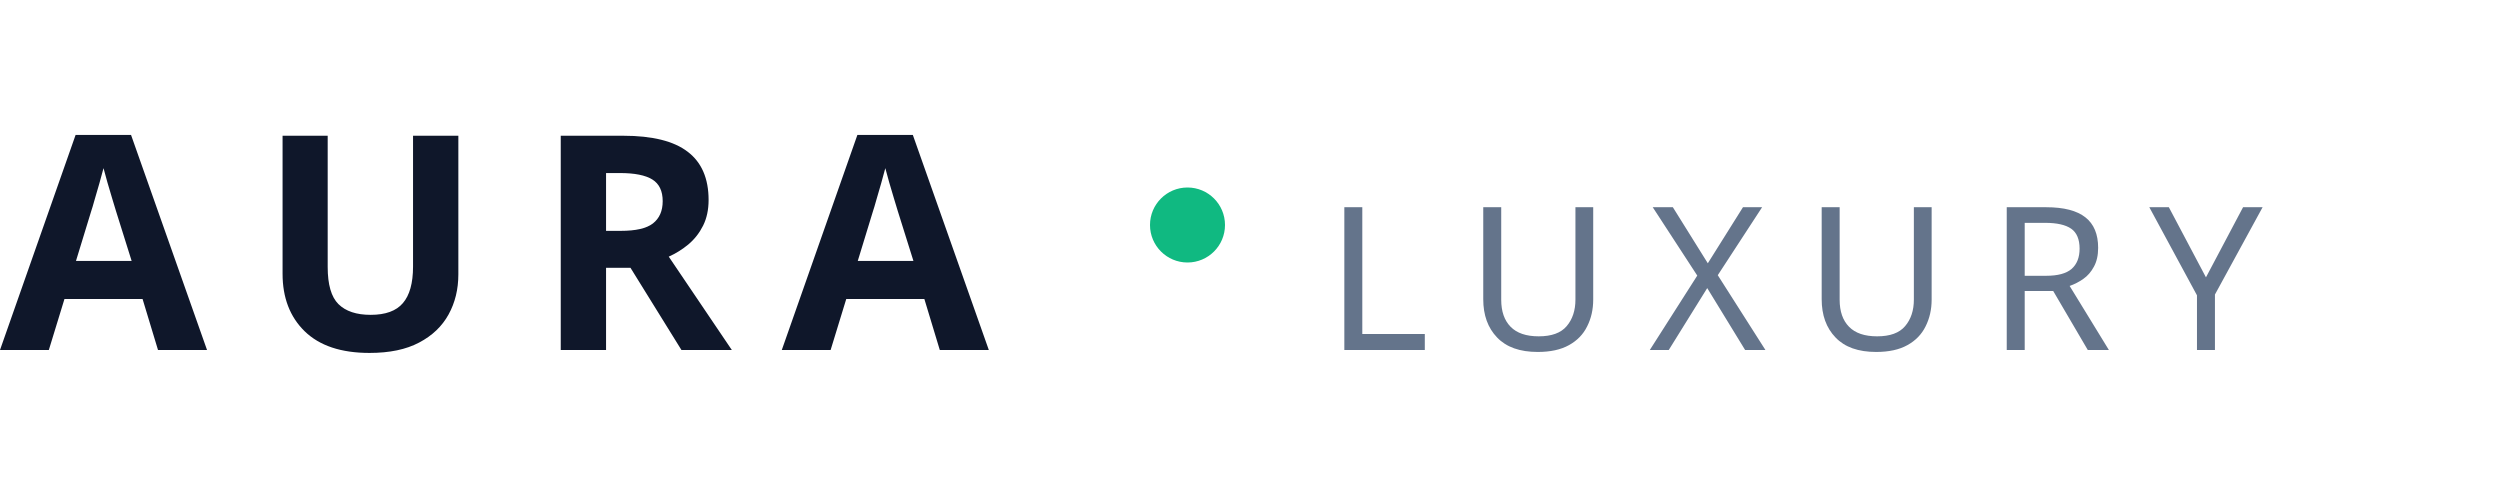
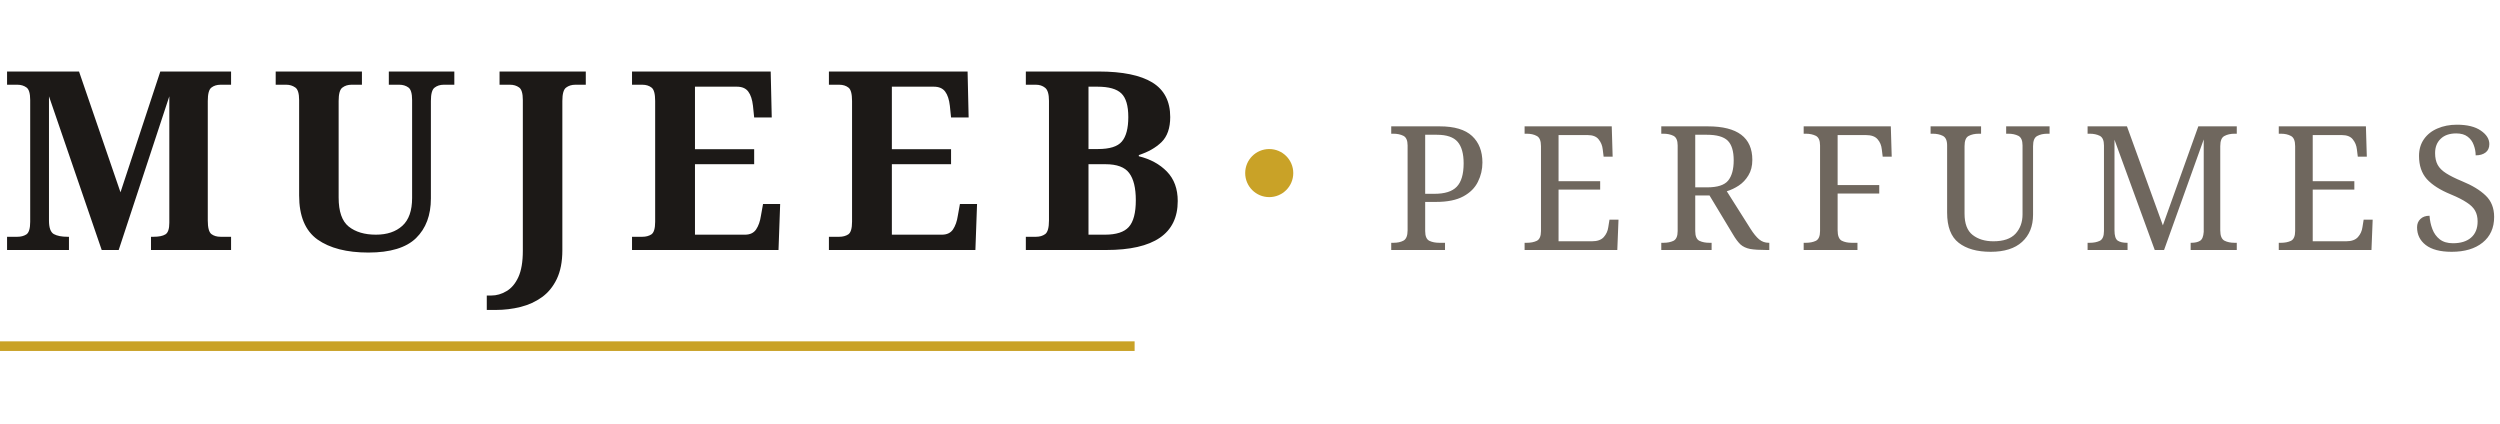
- <svg xmlns="http://www.w3.org/2000/svg" viewBox="0 0 200 40" fill="none">
-   <text x="0" y="28" font-family="'Outfit', sans-serif" font-size="24" font-weight="bold" fill="#0f172a" letter-spacing="4">
-     AURA
+ <svg xmlns="http://www.w3.org/2000/svg" viewBox="0 0 260 44" fill="none" role="img" aria-label="Mujeeb Perfumes">
+   <text x="0" y="26" font-family="'Cormorant Garamond', Georgia, serif" font-size="26" font-weight="600" fill="#1c1917" letter-spacing="3.5">
+     MUJEEB
  </text>
-   <circle cx="95" cy="18" r="3" fill="#10b981" />
-   <text x="106" y="28" font-family="'Outfit', sans-serif" font-size="16" font-weight="300" fill="#64748b" letter-spacing="3">
-     LUXURY
+   <circle cx="132" cy="18" r="2.5" fill="#c9a227" />
+   <text x="144" y="26" font-family="'Cormorant Garamond', Georgia, serif" font-size="18" font-weight="500" fill="#6f675e" letter-spacing="3">
+     PERFUMES
  </text>
+   <line x1="0" y1="36" x2="118" y2="36" stroke="#c9a227" stroke-width="1" />
</svg>
